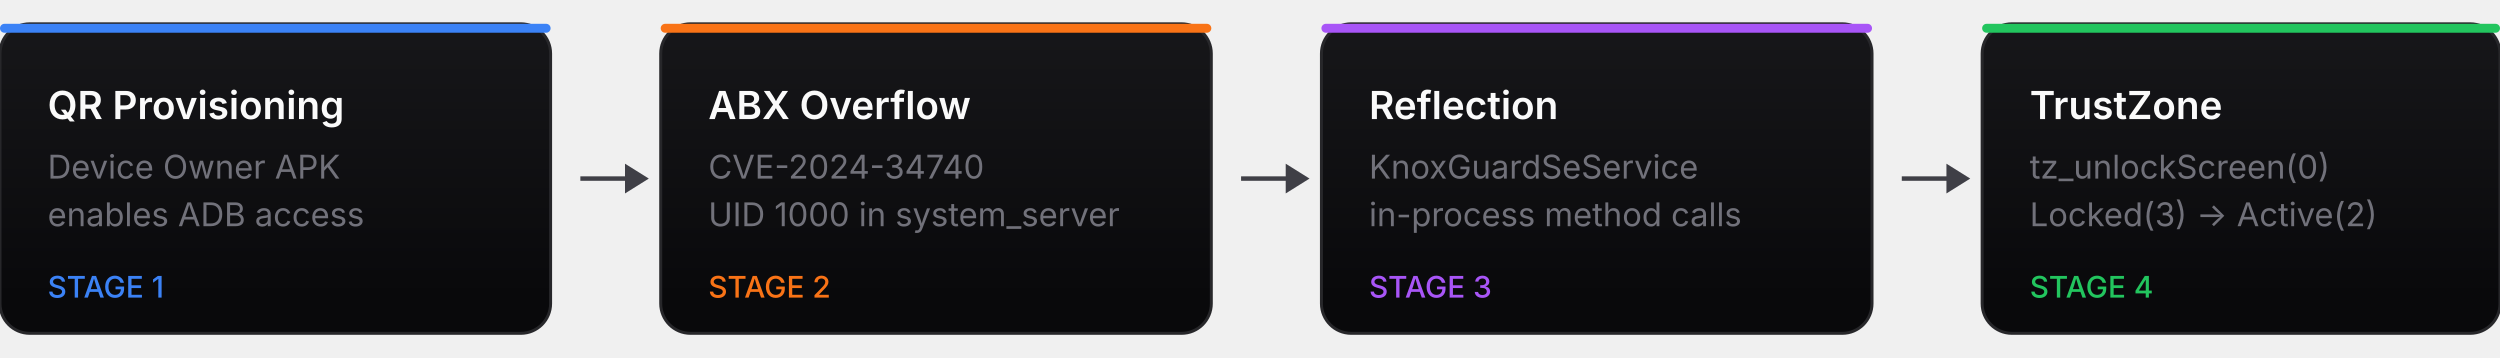
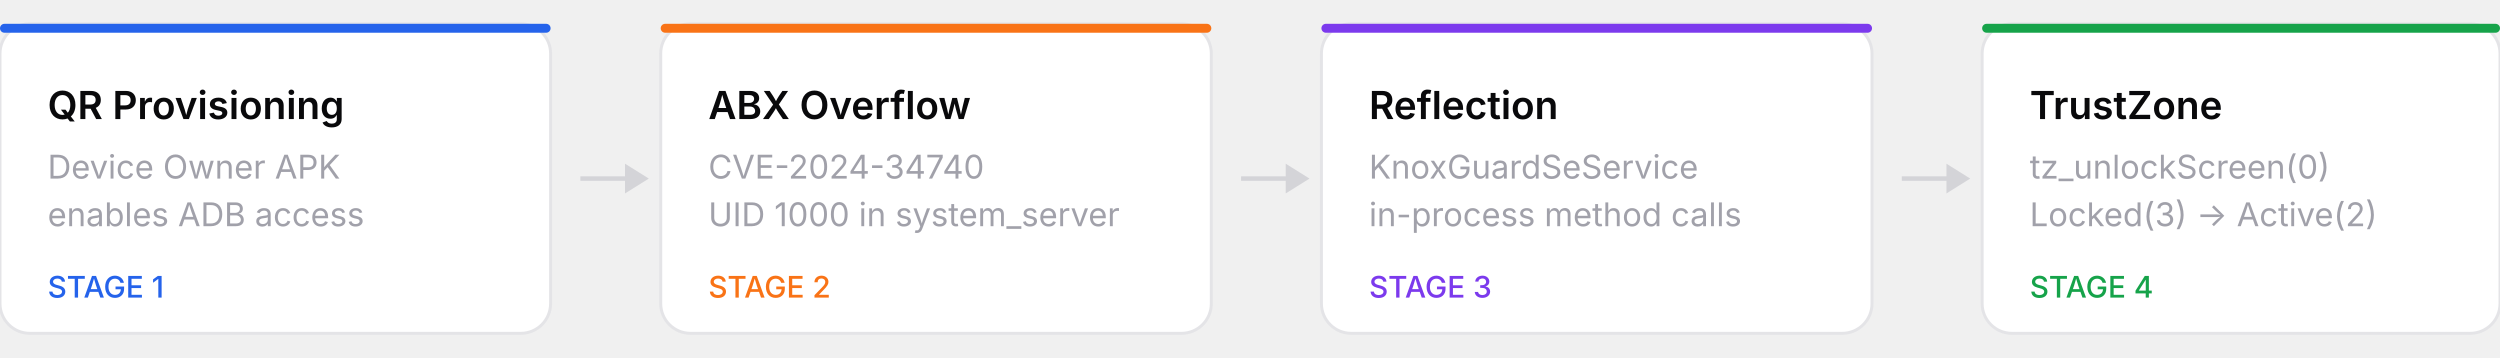
<svg xmlns="http://www.w3.org/2000/svg" width="840" height="120" viewBox="0 0 840 120" fill="none">
-   <defs>
-     <linearGradient id="card-bg" x1="0" y1="0" x2="0" y2="100" gradientUnits="userSpaceOnUse">
-       <stop offset="0%" stop-color="#18181b" />
-       <stop offset="100%" stop-color="#09090b" />
-     </linearGradient>
-   </defs>
-   <rect x="0" y="8" width="185" height="104" rx="10" fill="url(#card-bg)" stroke="#27272a" stroke-width="1" />
-   <rect x="0" y="8" width="185" height="3" rx="1.5" fill="#3b82f6" />
-   <text x="16" y="40" fill="#fafafa" font-family="-apple-system, BlinkMacSystemFont, 'Segoe UI', system-ui, sans-serif" font-size="13" font-weight="600">QR Provisioning</text>
-   <text x="16" y="60" fill="#71717a" font-family="-apple-system, BlinkMacSystemFont, 'Segoe UI', system-ui, sans-serif" font-size="11">Device Owner APK</text>
-   <text x="16" y="76" fill="#71717a" font-family="-apple-system, BlinkMacSystemFont, 'Segoe UI', system-ui, sans-serif" font-size="11">enables ADB access</text>
-   <text x="16" y="100" fill="#3b82f6" font-family="-apple-system, BlinkMacSystemFont, 'Segoe UI', system-ui, sans-serif" font-size="10" font-weight="500">STAGE 1</text>
-   <path d="M195 60 L213 60" stroke="#3f3f46" stroke-width="1.5" />
-   <path d="M210 55 L218 60 L210 65" fill="#3f3f46" />
-   <rect x="222" y="8" width="185" height="104" rx="10" fill="url(#card-bg)" stroke="#27272a" stroke-width="1" />
+   <rect x="0" y="8" width="185" height="104" rx="10" fill="#ffffff" stroke="#e4e4e7" stroke-width="1" />
+   <rect x="0" y="8" width="185" height="3" rx="1.5" fill="#2563eb" />
+   <text x="16" y="40" fill="#09090b" font-family="-apple-system, BlinkMacSystemFont, 'Segoe UI', system-ui, sans-serif" font-size="13" font-weight="600">QR Provisioning</text>
+   <text x="16" y="60" fill="#a1a1aa" font-family="-apple-system, BlinkMacSystemFont, 'Segoe UI', system-ui, sans-serif" font-size="11">Device Owner APK</text>
+   <text x="16" y="76" fill="#a1a1aa" font-family="-apple-system, BlinkMacSystemFont, 'Segoe UI', system-ui, sans-serif" font-size="11">enables ADB access</text>
+   <text x="16" y="100" fill="#2563eb" font-family="-apple-system, BlinkMacSystemFont, 'Segoe UI', system-ui, sans-serif" font-size="10" font-weight="500">STAGE 1</text>
+   <path d="M195 60 L213 60" stroke="#d4d4d8" stroke-width="1.5" />
+   <path d="M210 55 L218 60 L210 65" fill="#d4d4d8" />
+   <rect x="222" y="8" width="185" height="104" rx="10" fill="#ffffff" stroke="#e4e4e7" stroke-width="1" />
  <rect x="222" y="8" width="185" height="3" rx="1.5" fill="#f97316" />
-   <text x="238" y="40" fill="#fafafa" font-family="-apple-system, BlinkMacSystemFont, 'Segoe UI', system-ui, sans-serif" font-size="13" font-weight="600">ABX Overflow</text>
-   <text x="238" y="60" fill="#71717a" font-family="-apple-system, BlinkMacSystemFont, 'Segoe UI', system-ui, sans-serif" font-size="11">CVE-2024-34740</text>
-   <text x="238" y="76" fill="#71717a" font-family="-apple-system, BlinkMacSystemFont, 'Segoe UI', system-ui, sans-serif" font-size="11">UID 1000 in system_server</text>
+   <text x="238" y="40" fill="#09090b" font-family="-apple-system, BlinkMacSystemFont, 'Segoe UI', system-ui, sans-serif" font-size="13" font-weight="600">ABX Overflow</text>
+   <text x="238" y="60" fill="#a1a1aa" font-family="-apple-system, BlinkMacSystemFont, 'Segoe UI', system-ui, sans-serif" font-size="11">CVE-2024-34740</text>
+   <text x="238" y="76" fill="#a1a1aa" font-family="-apple-system, BlinkMacSystemFont, 'Segoe UI', system-ui, sans-serif" font-size="11">UID 1000 in system_server</text>
  <text x="238" y="100" fill="#f97316" font-family="-apple-system, BlinkMacSystemFont, 'Segoe UI', system-ui, sans-serif" font-size="10" font-weight="500">STAGE 2</text>
-   <path d="M417 60 L435 60" stroke="#3f3f46" stroke-width="1.5" />
-   <path d="M432 55 L440 60 L432 65" fill="#3f3f46" />
-   <rect x="444" y="8" width="185" height="104" rx="10" fill="url(#card-bg)" stroke="#27272a" stroke-width="1" />
-   <rect x="444" y="8" width="185" height="3" rx="1.5" fill="#a855f7" />
-   <text x="460" y="40" fill="#fafafa" font-family="-apple-system, BlinkMacSystemFont, 'Segoe UI', system-ui, sans-serif" font-size="13" font-weight="600">Reflection</text>
-   <text x="460" y="60" fill="#71717a" font-family="-apple-system, BlinkMacSystemFont, 'Segoe UI', system-ui, sans-serif" font-size="11">KnoxGuardSeService</text>
-   <text x="460" y="76" fill="#71717a" font-family="-apple-system, BlinkMacSystemFont, 'Segoe UI', system-ui, sans-serif" font-size="11">in-process method calls</text>
-   <text x="460" y="100" fill="#a855f7" font-family="-apple-system, BlinkMacSystemFont, 'Segoe UI', system-ui, sans-serif" font-size="10" font-weight="500">STAGE 3</text>
-   <path d="M639 60 L657 60" stroke="#3f3f46" stroke-width="1.5" />
-   <path d="M654 55 L662 60 L654 65" fill="#3f3f46" />
-   <rect x="666" y="8" width="174" height="104" rx="10" fill="url(#card-bg)" stroke="#27272a" stroke-width="1" />
-   <rect x="666" y="8" width="174" height="3" rx="1.5" fill="#22c55e" />
-   <text x="682" y="40" fill="#fafafa" font-family="-apple-system, BlinkMacSystemFont, 'Segoe UI', system-ui, sans-serif" font-size="13" font-weight="600">TrustZone</text>
-   <text x="682" y="60" fill="#71717a" font-family="-apple-system, BlinkMacSystemFont, 'Segoe UI', system-ui, sans-serif" font-size="11">tz_unlockScreen(0)</text>
-   <text x="682" y="76" fill="#71717a" font-family="-apple-system, BlinkMacSystemFont, 'Segoe UI', system-ui, sans-serif" font-size="11">Locked(3) → Active(2)</text>
-   <text x="682" y="100" fill="#22c55e" font-family="-apple-system, BlinkMacSystemFont, 'Segoe UI', system-ui, sans-serif" font-size="10" font-weight="500">STAGE 4</text>
+   <path d="M417 60 L435 60" stroke="#d4d4d8" stroke-width="1.5" />
+   <path d="M432 55 L440 60 L432 65" fill="#d4d4d8" />
+   <rect x="444" y="8" width="185" height="104" rx="10" fill="#ffffff" stroke="#e4e4e7" stroke-width="1" />
+   <rect x="444" y="8" width="185" height="3" rx="1.5" fill="#7c3aed" />
+   <text x="460" y="40" fill="#09090b" font-family="-apple-system, BlinkMacSystemFont, 'Segoe UI', system-ui, sans-serif" font-size="13" font-weight="600">Reflection</text>
+   <text x="460" y="60" fill="#a1a1aa" font-family="-apple-system, BlinkMacSystemFont, 'Segoe UI', system-ui, sans-serif" font-size="11">KnoxGuardSeService</text>
+   <text x="460" y="76" fill="#a1a1aa" font-family="-apple-system, BlinkMacSystemFont, 'Segoe UI', system-ui, sans-serif" font-size="11">in-process method calls</text>
+   <text x="460" y="100" fill="#7c3aed" font-family="-apple-system, BlinkMacSystemFont, 'Segoe UI', system-ui, sans-serif" font-size="10" font-weight="500">STAGE 3</text>
+   <path d="M639 60 L657 60" stroke="#d4d4d8" stroke-width="1.5" />
+   <path d="M654 55 L662 60 L654 65" fill="#d4d4d8" />
+   <rect x="666" y="8" width="174" height="104" rx="10" fill="#ffffff" stroke="#e4e4e7" stroke-width="1" />
+   <rect x="666" y="8" width="174" height="3" rx="1.5" fill="#16a34a" />
+   <text x="682" y="40" fill="#09090b" font-family="-apple-system, BlinkMacSystemFont, 'Segoe UI', system-ui, sans-serif" font-size="13" font-weight="600">TrustZone</text>
+   <text x="682" y="60" fill="#a1a1aa" font-family="-apple-system, BlinkMacSystemFont, 'Segoe UI', system-ui, sans-serif" font-size="11">tz_unlockScreen(0)</text>
+   <text x="682" y="76" fill="#a1a1aa" font-family="-apple-system, BlinkMacSystemFont, 'Segoe UI', system-ui, sans-serif" font-size="11">Locked(3) → Active(2)</text>
+   <text x="682" y="100" fill="#16a34a" font-family="-apple-system, BlinkMacSystemFont, 'Segoe UI', system-ui, sans-serif" font-size="10" font-weight="500">STAGE 4</text>
</svg>
